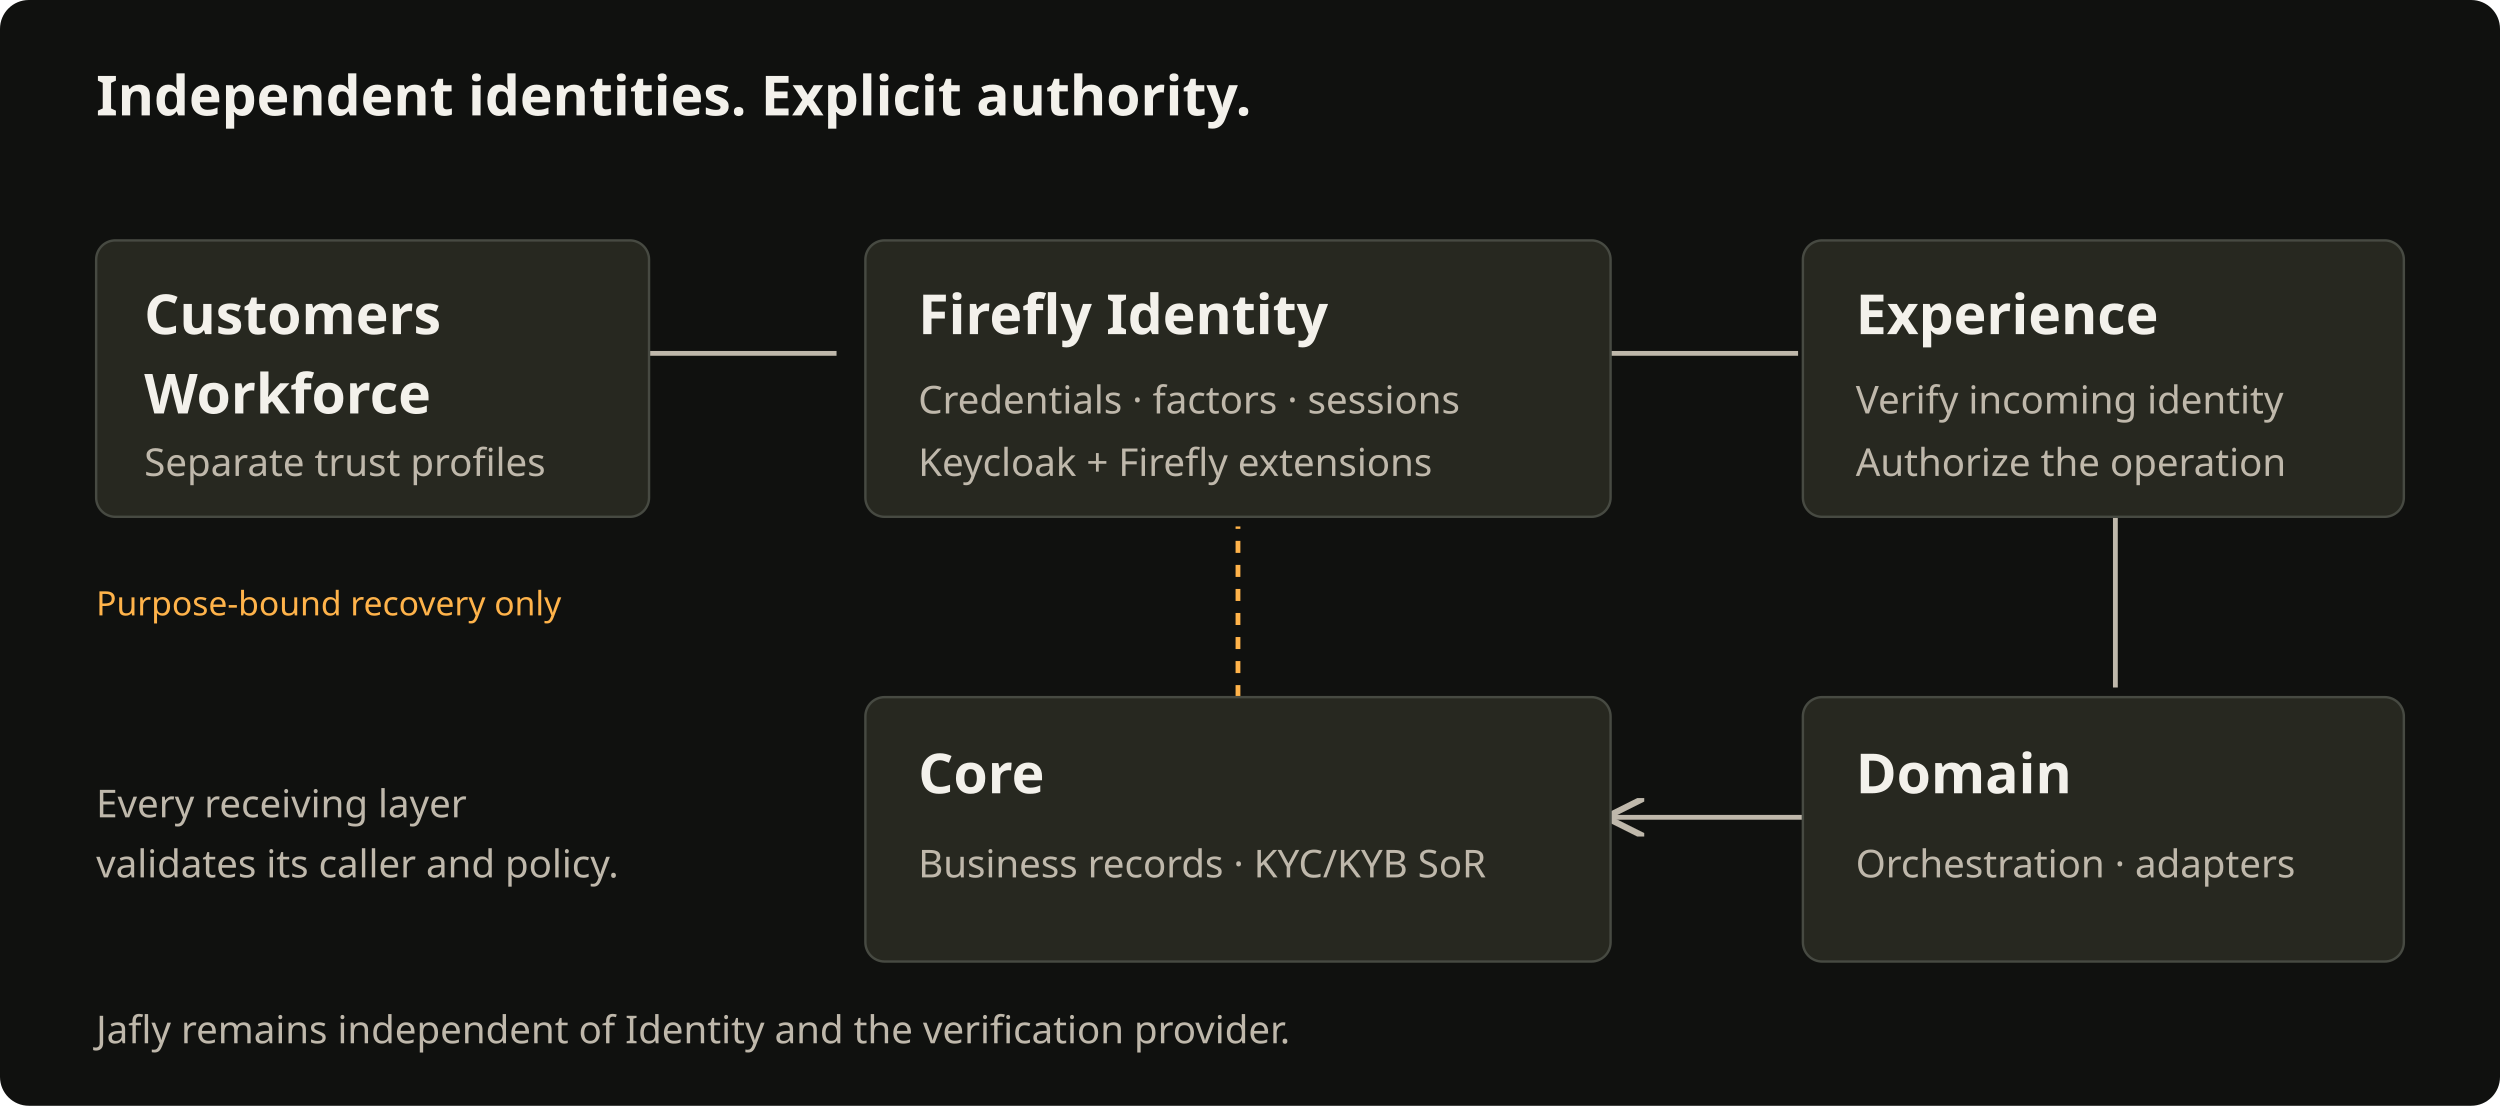
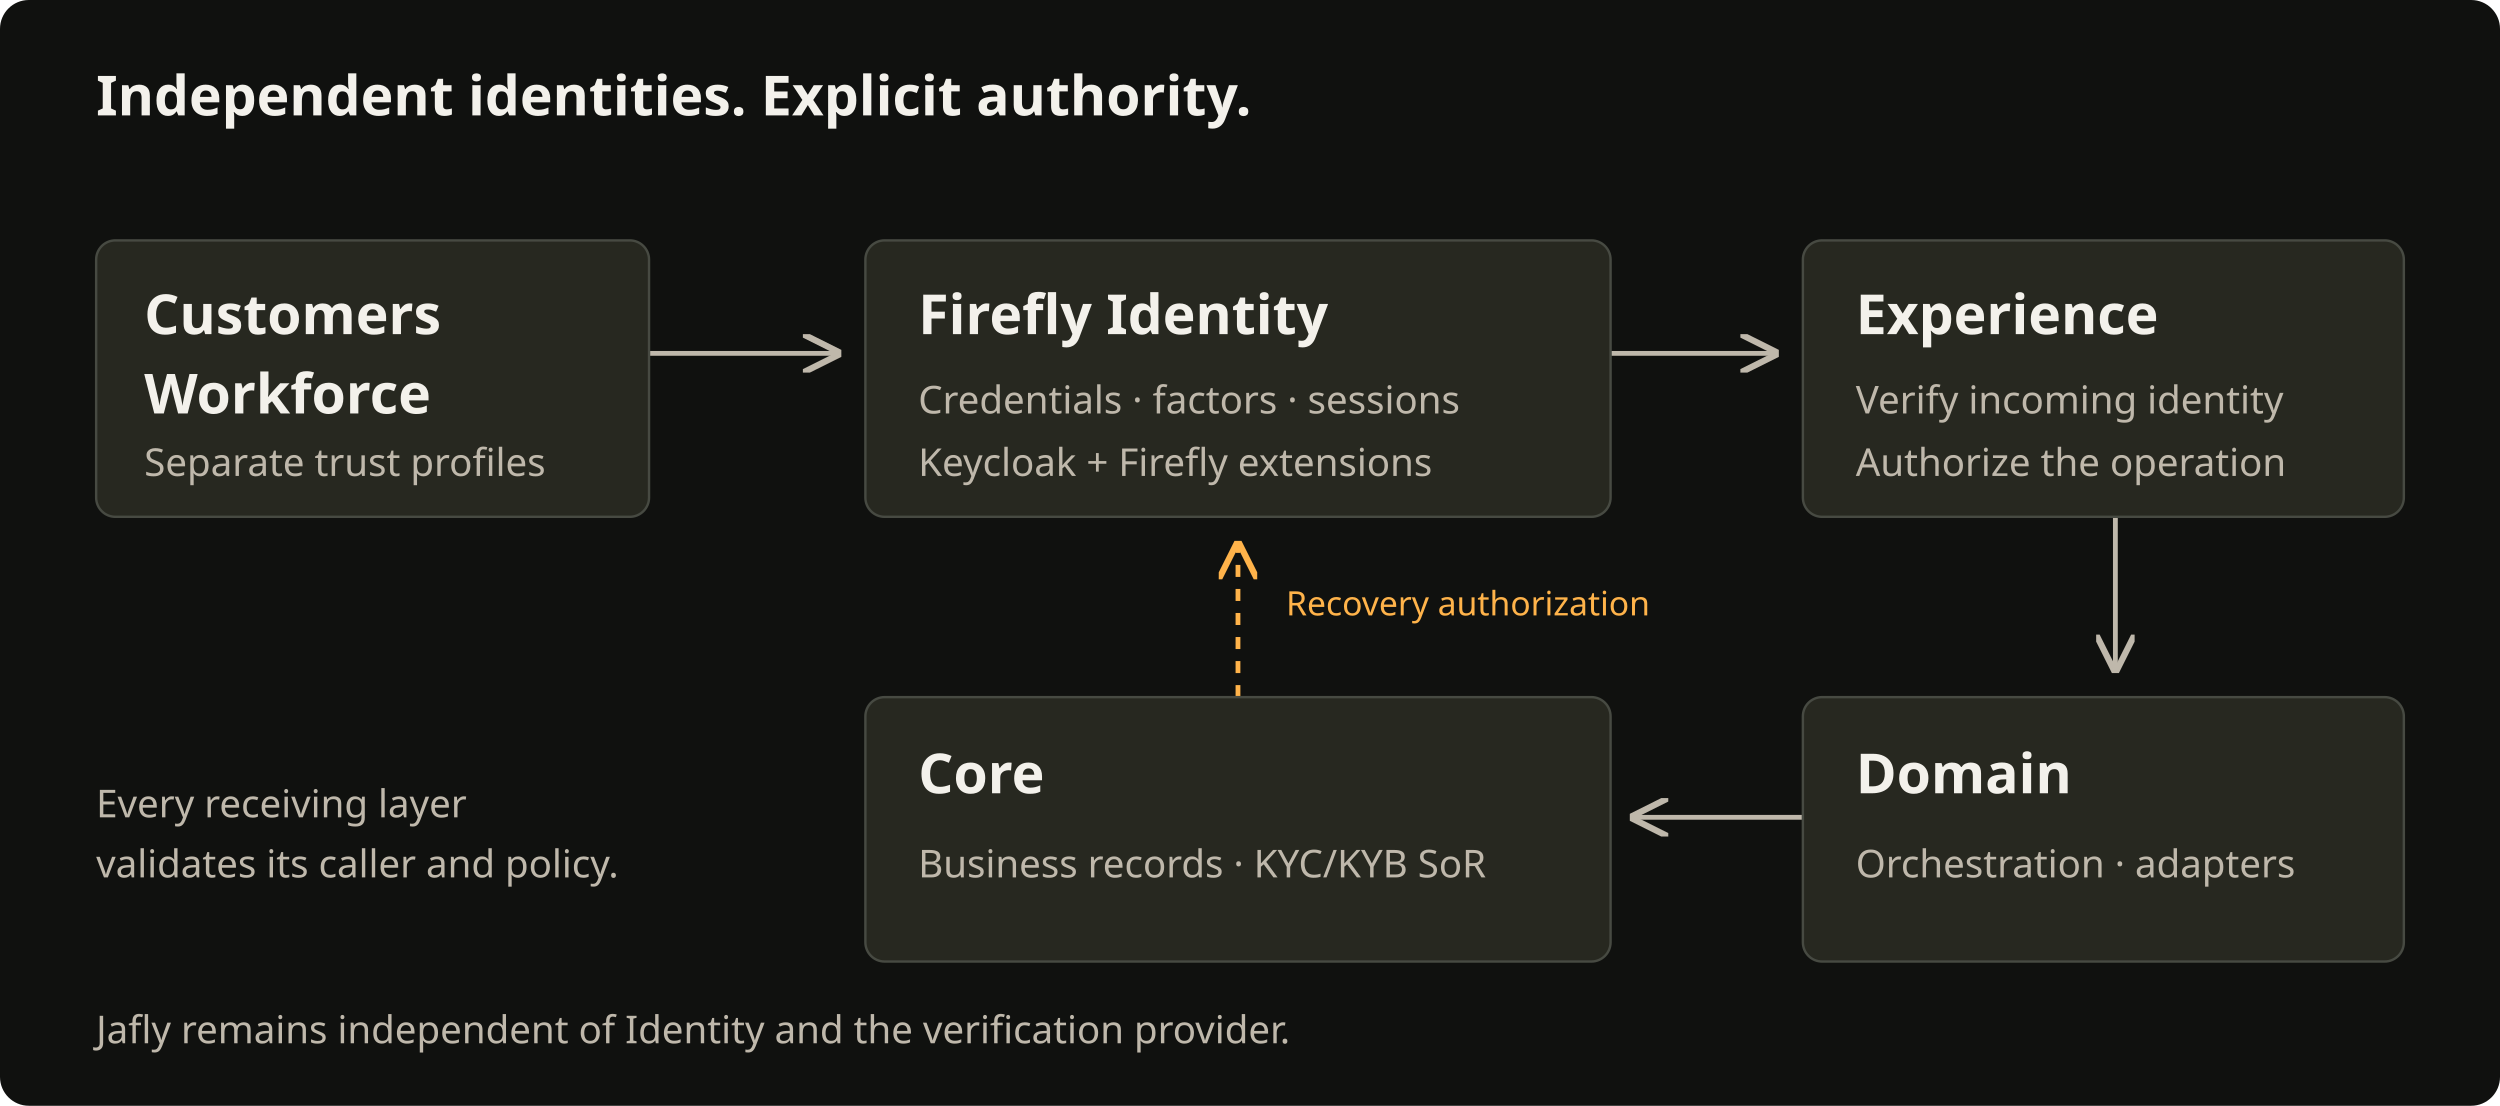
<svg xmlns="http://www.w3.org/2000/svg" width="1040" height="460" viewBox="0 0 1040 460" role="img" aria-labelledby="title desc">
  <style>@font-face{font-family:Manrope;src:url('__MANROPE_DATA_URI__') format('woff2');font-weight:200 800}text{font-family:Manrope,sans-serif;fill:#f3f1eb}.secondary{fill:#bfb8ab;font-size:16px}.heading{font-size:23px;font-weight:600}.line{fill:none;stroke:#bfb8ab;stroke-width:2}.box{fill:#272820;stroke:#474a42;stroke-width:1}</style>
  <defs>
    <marker id="arrow" markerWidth="8" markerHeight="8" refX="7" refY="4" orient="auto">
      <path d="M0 0 8 4 0 8" fill="none" stroke="#bfb8ab" stroke-width="1.3" />
    </marker>
+     <marker id="grant" markerWidth="8" markerHeight="8" refX="7" refY="4" orient="auto">
+       <path d="M0 0 8 4 0 8" fill="none" stroke="#ffb34a" stroke-width="1.3" />
+     </marker>
  </defs>
  <rect width="1040" height="460" rx="12" fill="#10110f" />
  <text x="40" y="48" class="heading">Independent identities. Explicit authority.</text>
-   <path d="M270 147H348M670 147H748M880 215V286M750 340H670" class="line" marker-end="url(#arrow)" />
-   <path d="M515 290V219" fill="none" stroke="#ffb34a" stroke-width="2" stroke-dasharray="5 5" />
+   <path d="M270 147H348" class="line" marker-end="url(#arrow)" />
+   <path d="M670 147H738" class="line" marker-end="url(#arrow)" />
+   <path d="M880 215V278" class="line" marker-end="url(#arrow)" />
+   <path d="M750 340H680" class="line" marker-end="url(#arrow)" />
+   <path d="M515 290V227" fill="none" stroke="#ffb34a" stroke-width="2" stroke-dasharray="5 5" marker-end="url(#grant)" />
  <rect x="40" y="100" width="230" height="115" rx="8" class="box" />
  <text x="60" y="139" class="heading">Customers</text>
  <text x="60" y="172" class="heading">Workforce</text>
  <text x="60" y="198" class="secondary">Separate trust profiles</text>
  <rect x="360" y="100" width="310" height="115" rx="8" class="box" />
  <text x="382" y="139" class="heading">Firefly Identity</text>
  <text x="382" y="172" class="secondary">Credentials · factors · sessions</text>
  <text x="382" y="198" class="secondary">Keycloak + Firefly extensions</text>
  <rect x="750" y="100" width="250" height="115" rx="8" class="box" />
  <text x="772" y="139" class="heading">Experience</text>
  <text x="772" y="172" class="secondary">Verify incoming identity</text>
  <text x="772" y="198" class="secondary">Authorize the operation</text>
  <rect x="750" y="290" width="250" height="110" rx="8" class="box" />
  <text x="772" y="330" class="heading">Domain</text>
  <text x="772" y="365" class="secondary">Orchestration · adapters</text>
  <rect x="360" y="290" width="310" height="110" rx="8" class="box" />
  <text x="382" y="330" class="heading">Core</text>
  <text x="382" y="365" class="secondary">Business records · KYC/KYB SoR</text>
  <text x="40" y="340" class="secondary">Every receiving layer</text>
  <text x="40" y="365" class="secondary">validates its caller and policy.</text>
-   <text x="40" y="256" font-size="14" fill="#ffb34a" style="fill:#ffb34a">Purpose-bound recovery only</text>
+   <text x="535" y="256" font-size="14" fill="#ffb34a" style="fill:#ffb34a">Recovery authorization</text>
  <text x="40" y="434" class="secondary">Jafly remains independent of Identity and the verification provider.</text>
</svg>
